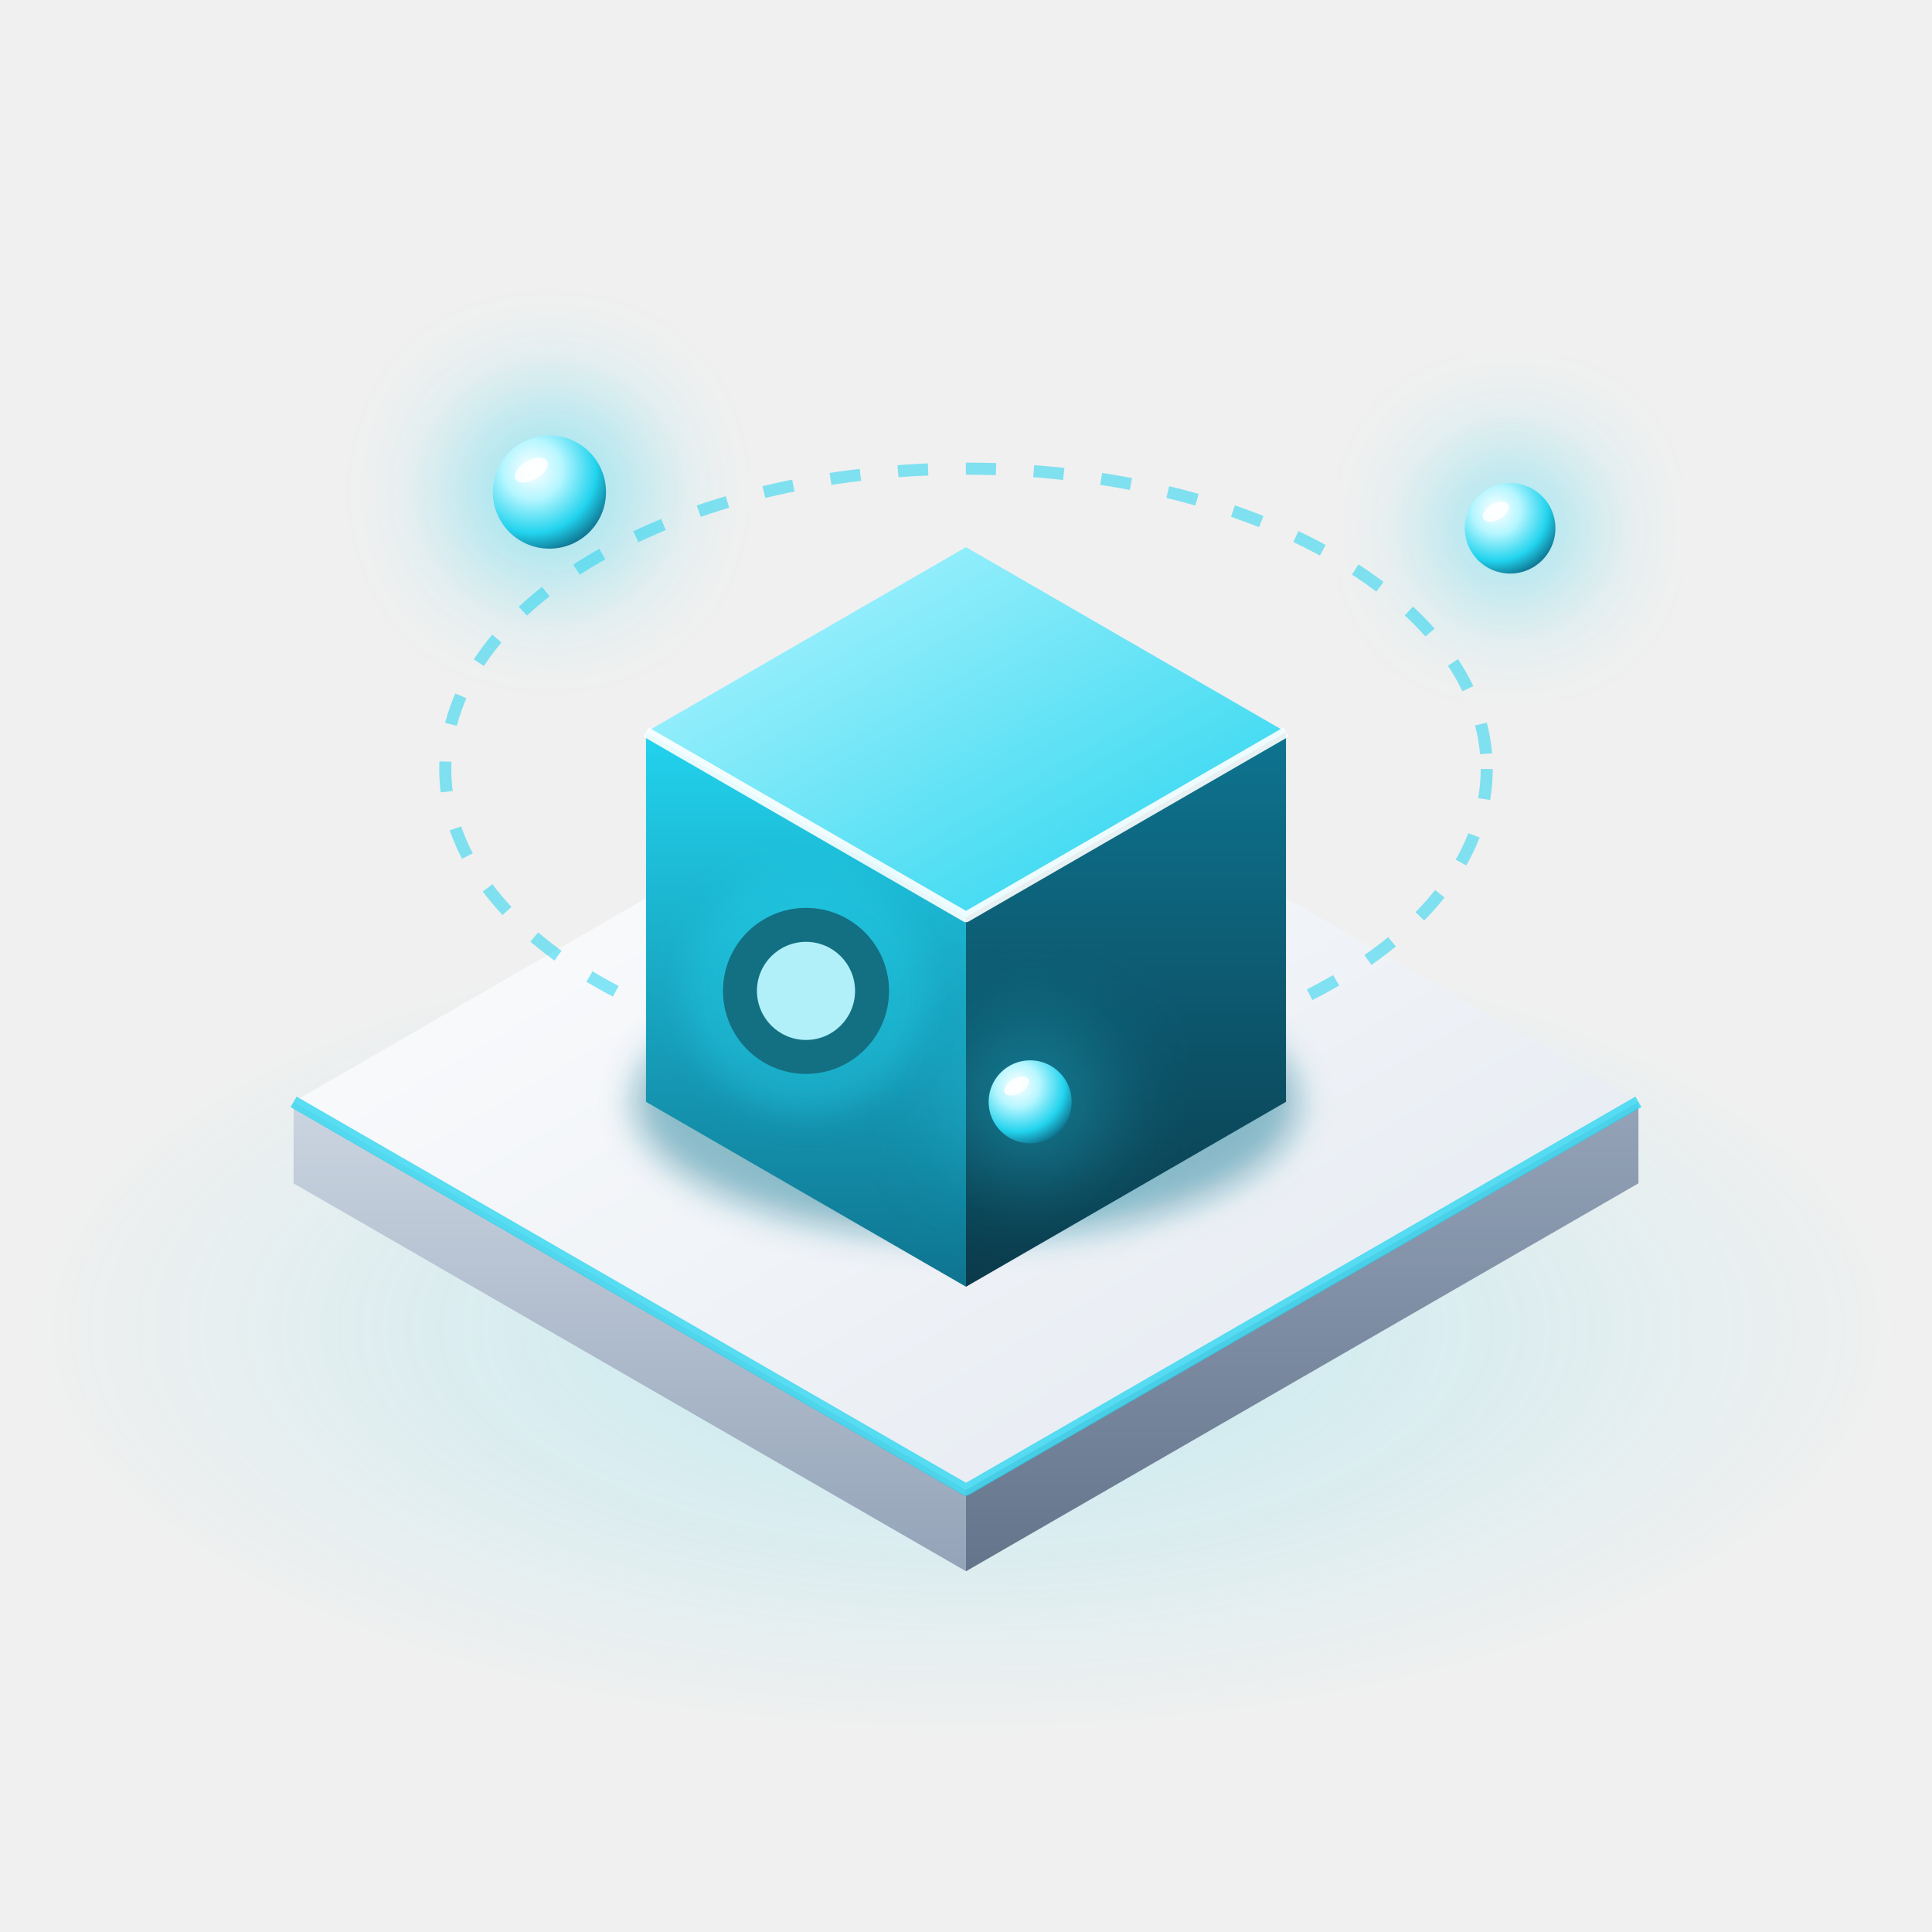
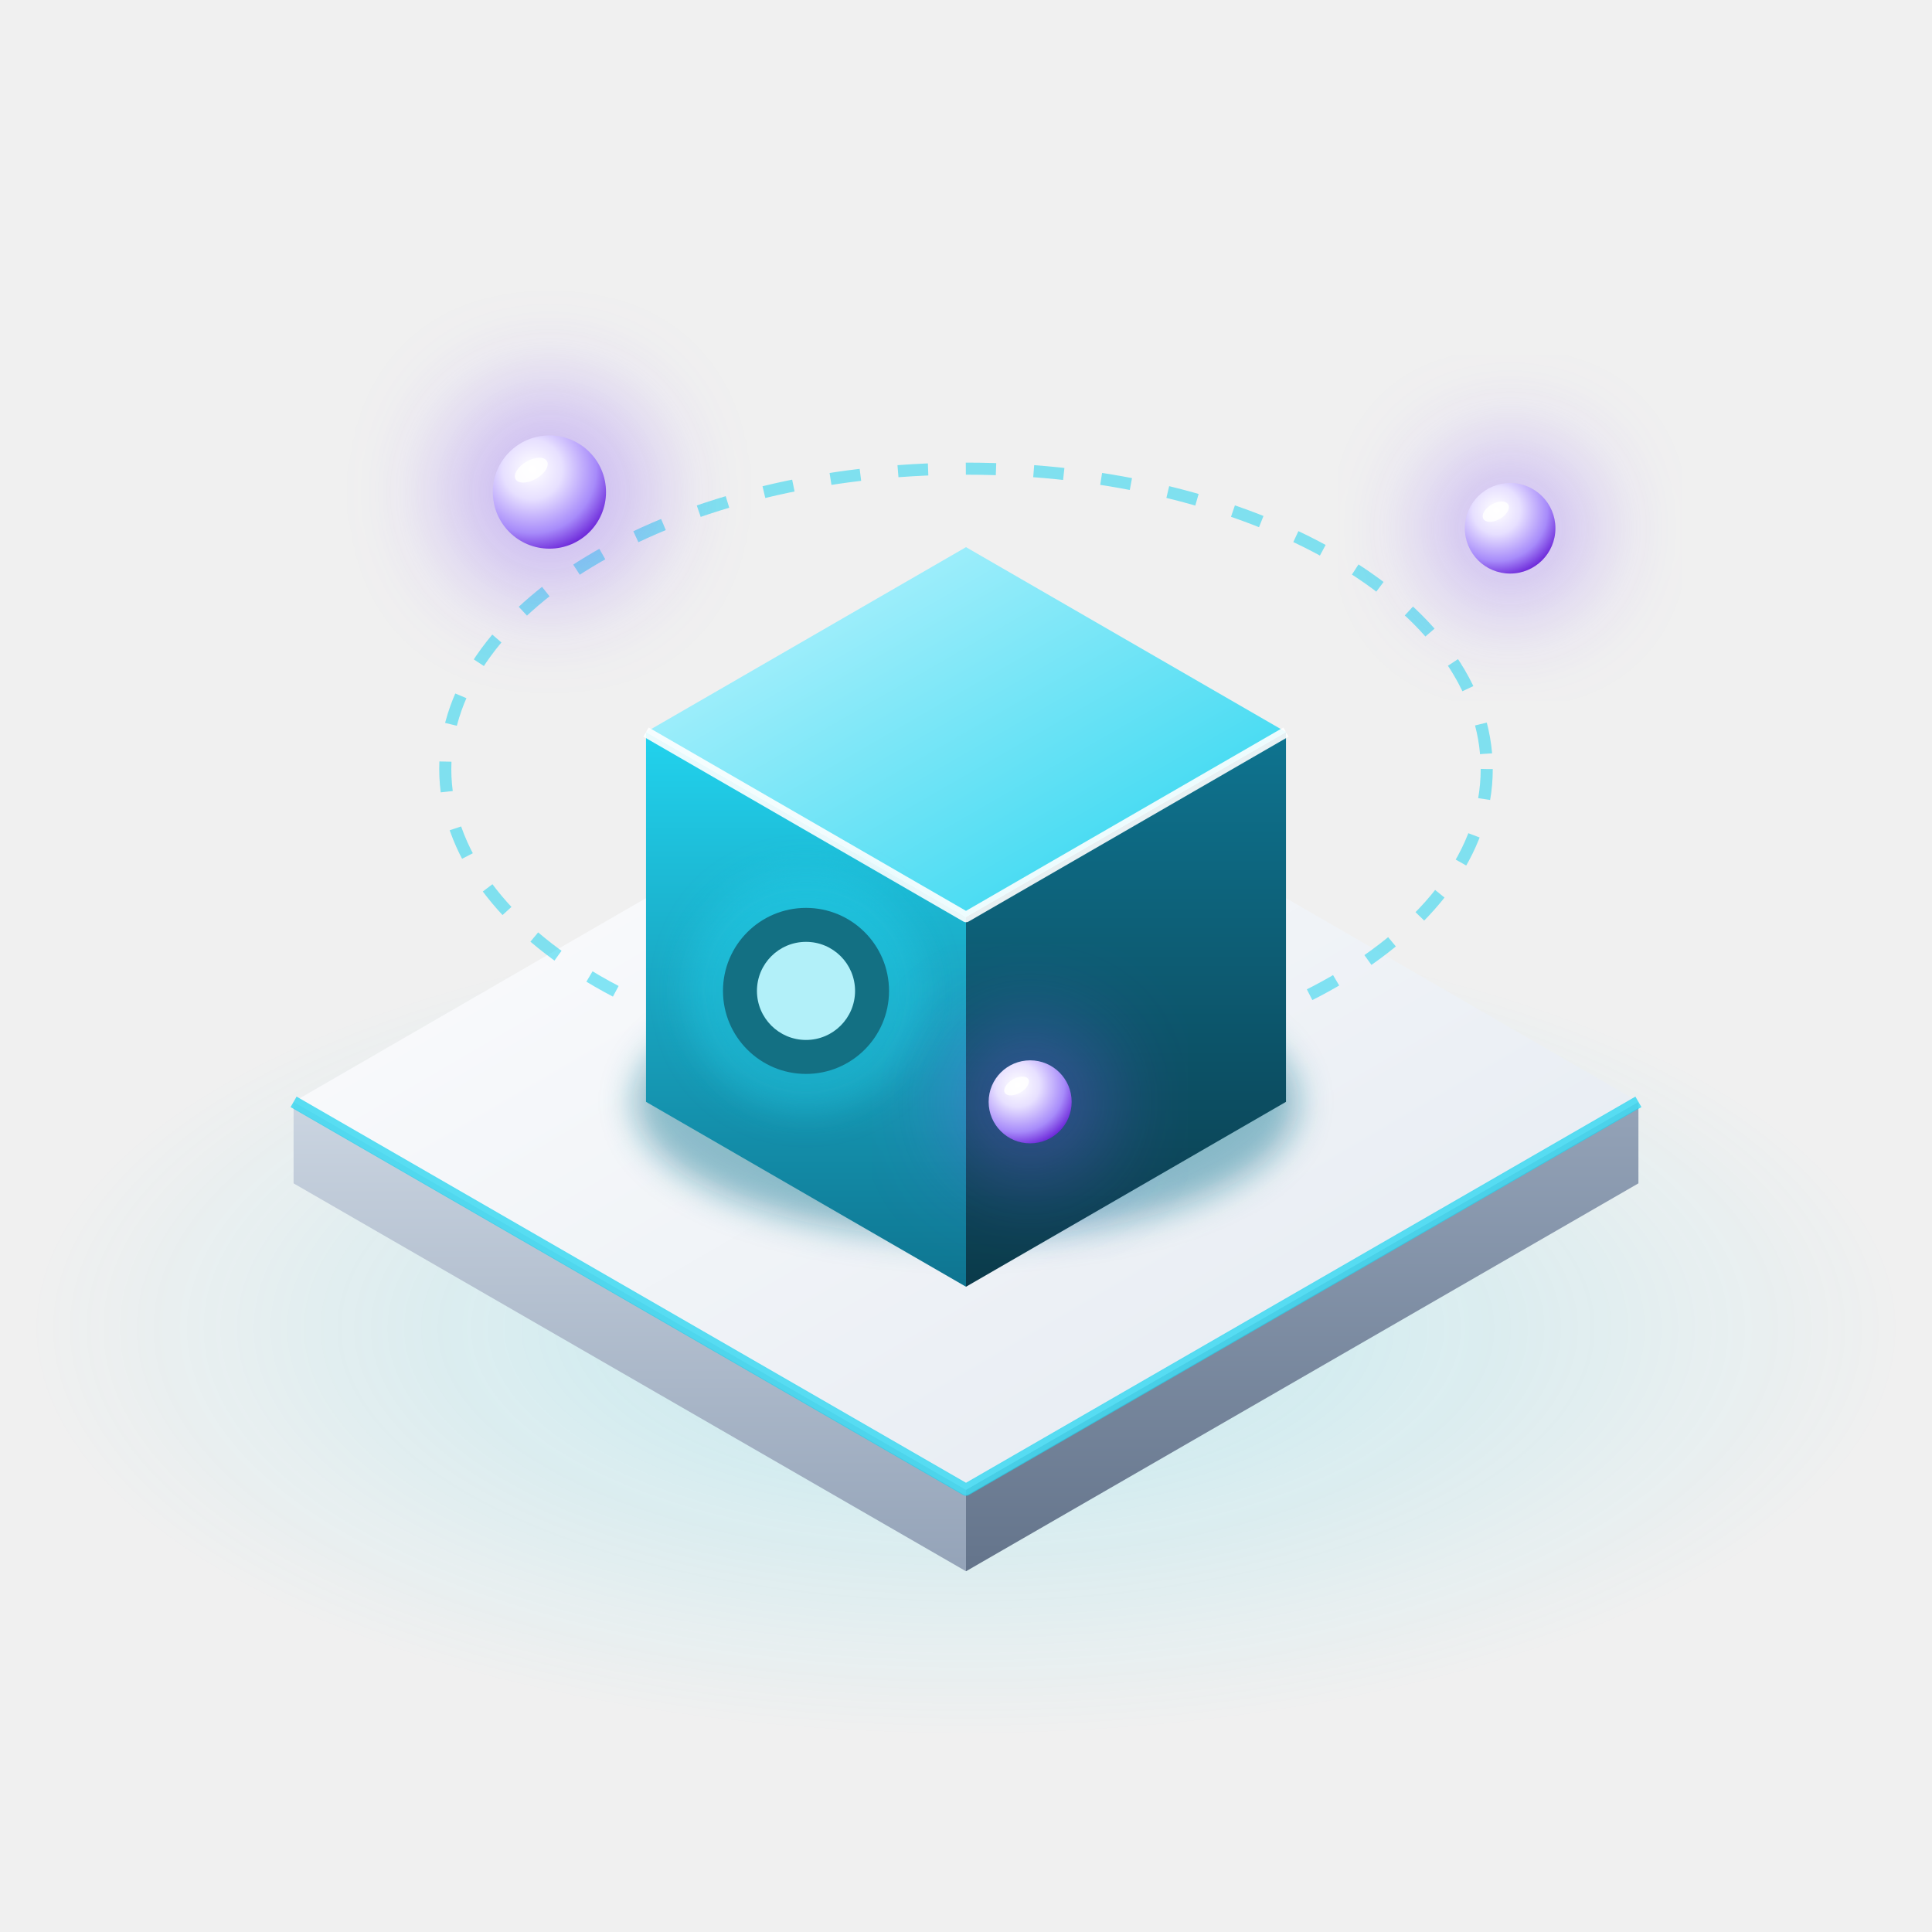
<svg xmlns="http://www.w3.org/2000/svg" viewBox="0 0 256 256" width="256" height="256" fill="none">
  <defs>
    <linearGradient id="ai-l-top" x1="0" y1="0" x2="1" y2="1">
-       <stop offset="0" stop-color="#b6f6ff" stop-opacity="1" />
+       <stop offset="0" stop-color="#c4f6ff" stop-opacity="1" />
      <stop offset="1" stop-color="#22d3ee" stop-opacity="1" />
    </linearGradient>
    <linearGradient id="ai-l-left" x1="0" y1="0" x2="0" y2="1">
      <stop offset="0" stop-color="#22d3ee" stop-opacity="1" />
      <stop offset="1" stop-color="#0e7490" stop-opacity="1" />
    </linearGradient>
    <linearGradient id="ai-l-right" x1="0" y1="0" x2="0" y2="1">
      <stop offset="0" stop-color="#0e7490" stop-opacity="1" />
      <stop offset="1" stop-color="#0b3a4a" stop-opacity="1" />
    </linearGradient>
    <linearGradient id="ai-l-spec" x1="0" y1="0" x2="1" y2="1">
      <stop offset="0" stop-color="#ffffff" stop-opacity="0.55" />
      <stop offset="1" stop-color="#ffffff" stop-opacity="0" />
    </linearGradient>
    <linearGradient id="ai-l-ptop" x1="0" y1="0" x2="1" y2="1">
      <stop offset="0" stop-color="#ffffff" stop-opacity="1" />
      <stop offset="1" stop-color="#e2e8f0" stop-opacity="1" />
    </linearGradient>
    <linearGradient id="ai-l-pleft" x1="0" y1="0" x2="0" y2="1">
      <stop offset="0" stop-color="#cbd5e1" stop-opacity="1" />
      <stop offset="1" stop-color="#94a3b8" stop-opacity="1" />
    </linearGradient>
    <linearGradient id="ai-l-pright" x1="0" y1="0" x2="0" y2="1">
      <stop offset="0" stop-color="#94a3b8" stop-opacity="1" />
      <stop offset="1" stop-color="#64748b" stop-opacity="1" />
    </linearGradient>
    <radialGradient id="ai-l-halo" cx=".5" cy=".5" r=".5">
      <stop offset="0" stop-color="#22d3ee" stop-opacity="0.22" />
      <stop offset="1" stop-color="#22d3ee" stop-opacity="0" />
    </radialGradient>
    <radialGradient id="ai-l-orb" cx=".35" cy=".3" r=".75">
      <stop offset="0" stop-color="#ffffff" />
-       <stop offset=".35" stop-color="#b6f6ff" />
-       <stop offset=".75" stop-color="#22d3ee" />
-       <stop offset="1" stop-color="#0e7490" />
+       <stop offset=".35" stop-color="#e7e0ff" />
+       <stop offset=".75" stop-color="#a78bfa" />
+       <stop offset="1" stop-color="#6d28d9" />
    </radialGradient>
    <filter id="ai-l-blur" x="-50%" y="-50%" width="200%" height="200%">
      <feGaussianBlur stdDeviation="6" />
    </filter>
    <filter id="ai-l-soft" x="-50%" y="-50%" width="200%" height="200%">
      <feGaussianBlur stdDeviation="2.2" />
    </filter>
  </defs>
  <ellipse cx="128" cy="176.0" rx="124" ry="54" fill="url(#ai-l-halo)" />
  <polygon points="38.9,156.8 128.0,208.2 128.0,197.4 38.9,146.0" fill="url(#ai-l-pleft)" />
  <polygon points="217.1,156.8 128.0,208.2 128.0,197.4 217.1,146.0" fill="url(#ai-l-pright)" />
  <polygon points="128.0,94.5 217.1,146.0 128.0,197.4 38.9,146.0" fill="url(#ai-l-ptop)" />
  <polyline points="38.9,146.0 128.0,197.4 217.1,146.0" fill="none" stroke="#ffffff" stroke-opacity="0.5" stroke-width="1.4" stroke-linejoin="round" />
  <polyline points="38.9,146.0 128.0,197.4 217.1,146.0" fill="none" stroke="#22d3ee" stroke-width="1.6" stroke-opacity=".75" stroke-linejoin="round" />
  <ellipse cx="128.0" cy="146.0" rx="44" ry="18" fill="#0e7490" opacity="0.45" filter="url(#ai-l-soft)" />
  <ellipse cx="128.0" cy="101.9" rx="69.0" ry="39.8" fill="none" stroke="#22d3ee" stroke-width="1.6" opacity="0.55" stroke-dasharray="4 5" />
  <polygon points="85.6,146.0 128.0,170.5 128.0,121.5 85.6,97.0" fill="url(#ai-l-left)" />
  <polygon points="170.4,146.0 128.0,170.5 128.0,121.5 170.4,97.0" fill="url(#ai-l-right)" />
  <polygon points="128.0,72.5 170.4,97.0 128.0,121.5 85.6,97.0" fill="url(#ai-l-top)" />
  <polyline points="85.6,97.0 128.0,121.5 170.4,97.0" fill="none" stroke="#ffffff" stroke-opacity="0.9" stroke-width="1.4" stroke-linejoin="round" />
  <circle cx="106.8" cy="131.3" r="11" fill="#0b3a4a" />
  <circle cx="106.8" cy="131.3" r="6.5" fill="#fff" />
  <circle cx="106.8" cy="131.3" r="16" fill="#22d3ee" opacity=".35" filter="url(#ai-l-soft)" />
-   <circle cx="72.8" cy="65.2" r="14.2" fill="#22d3ee" opacity=".35" filter="url(#ai-l-blur)" />
+   <circle cx="72.8" cy="65.2" r="14.2" fill="#8b5cf6" opacity=".35" filter="url(#ai-l-blur)" />
  <circle cx="72.8" cy="65.2" r="7.5" fill="url(#ai-l-orb)" />
  <ellipse cx="70.4" cy="62.3" rx="2.4" ry="1.3" fill="#fff" opacity=".85" transform="rotate(-30 70.4 62.3)" />
-   <circle cx="200.1" cy="70.0" r="11.4" fill="#22d3ee" opacity=".35" filter="url(#ai-l-blur)" />
+   <circle cx="200.1" cy="70.0" r="11.4" fill="#8b5cf6" opacity=".35" filter="url(#ai-l-blur)" />
  <circle cx="200.1" cy="70.0" r="6.0" fill="url(#ai-l-orb)" />
  <ellipse cx="198.2" cy="67.8" rx="1.9" ry="1.1" fill="#fff" opacity=".85" transform="rotate(-30 198.2 67.8)" />
-   <circle cx="136.5" cy="146.0" r="10.4" fill="#22d3ee" opacity=".35" filter="url(#ai-l-blur)" />
+   <circle cx="136.5" cy="146.0" r="10.4" fill="#8b5cf6" opacity=".35" filter="url(#ai-l-blur)" />
  <circle cx="136.5" cy="146.0" r="5.5" fill="url(#ai-l-orb)" />
  <ellipse cx="134.7" cy="143.9" rx="1.8" ry="1.0" fill="#fff" opacity=".85" transform="rotate(-30 134.7 143.9)" />
</svg>
